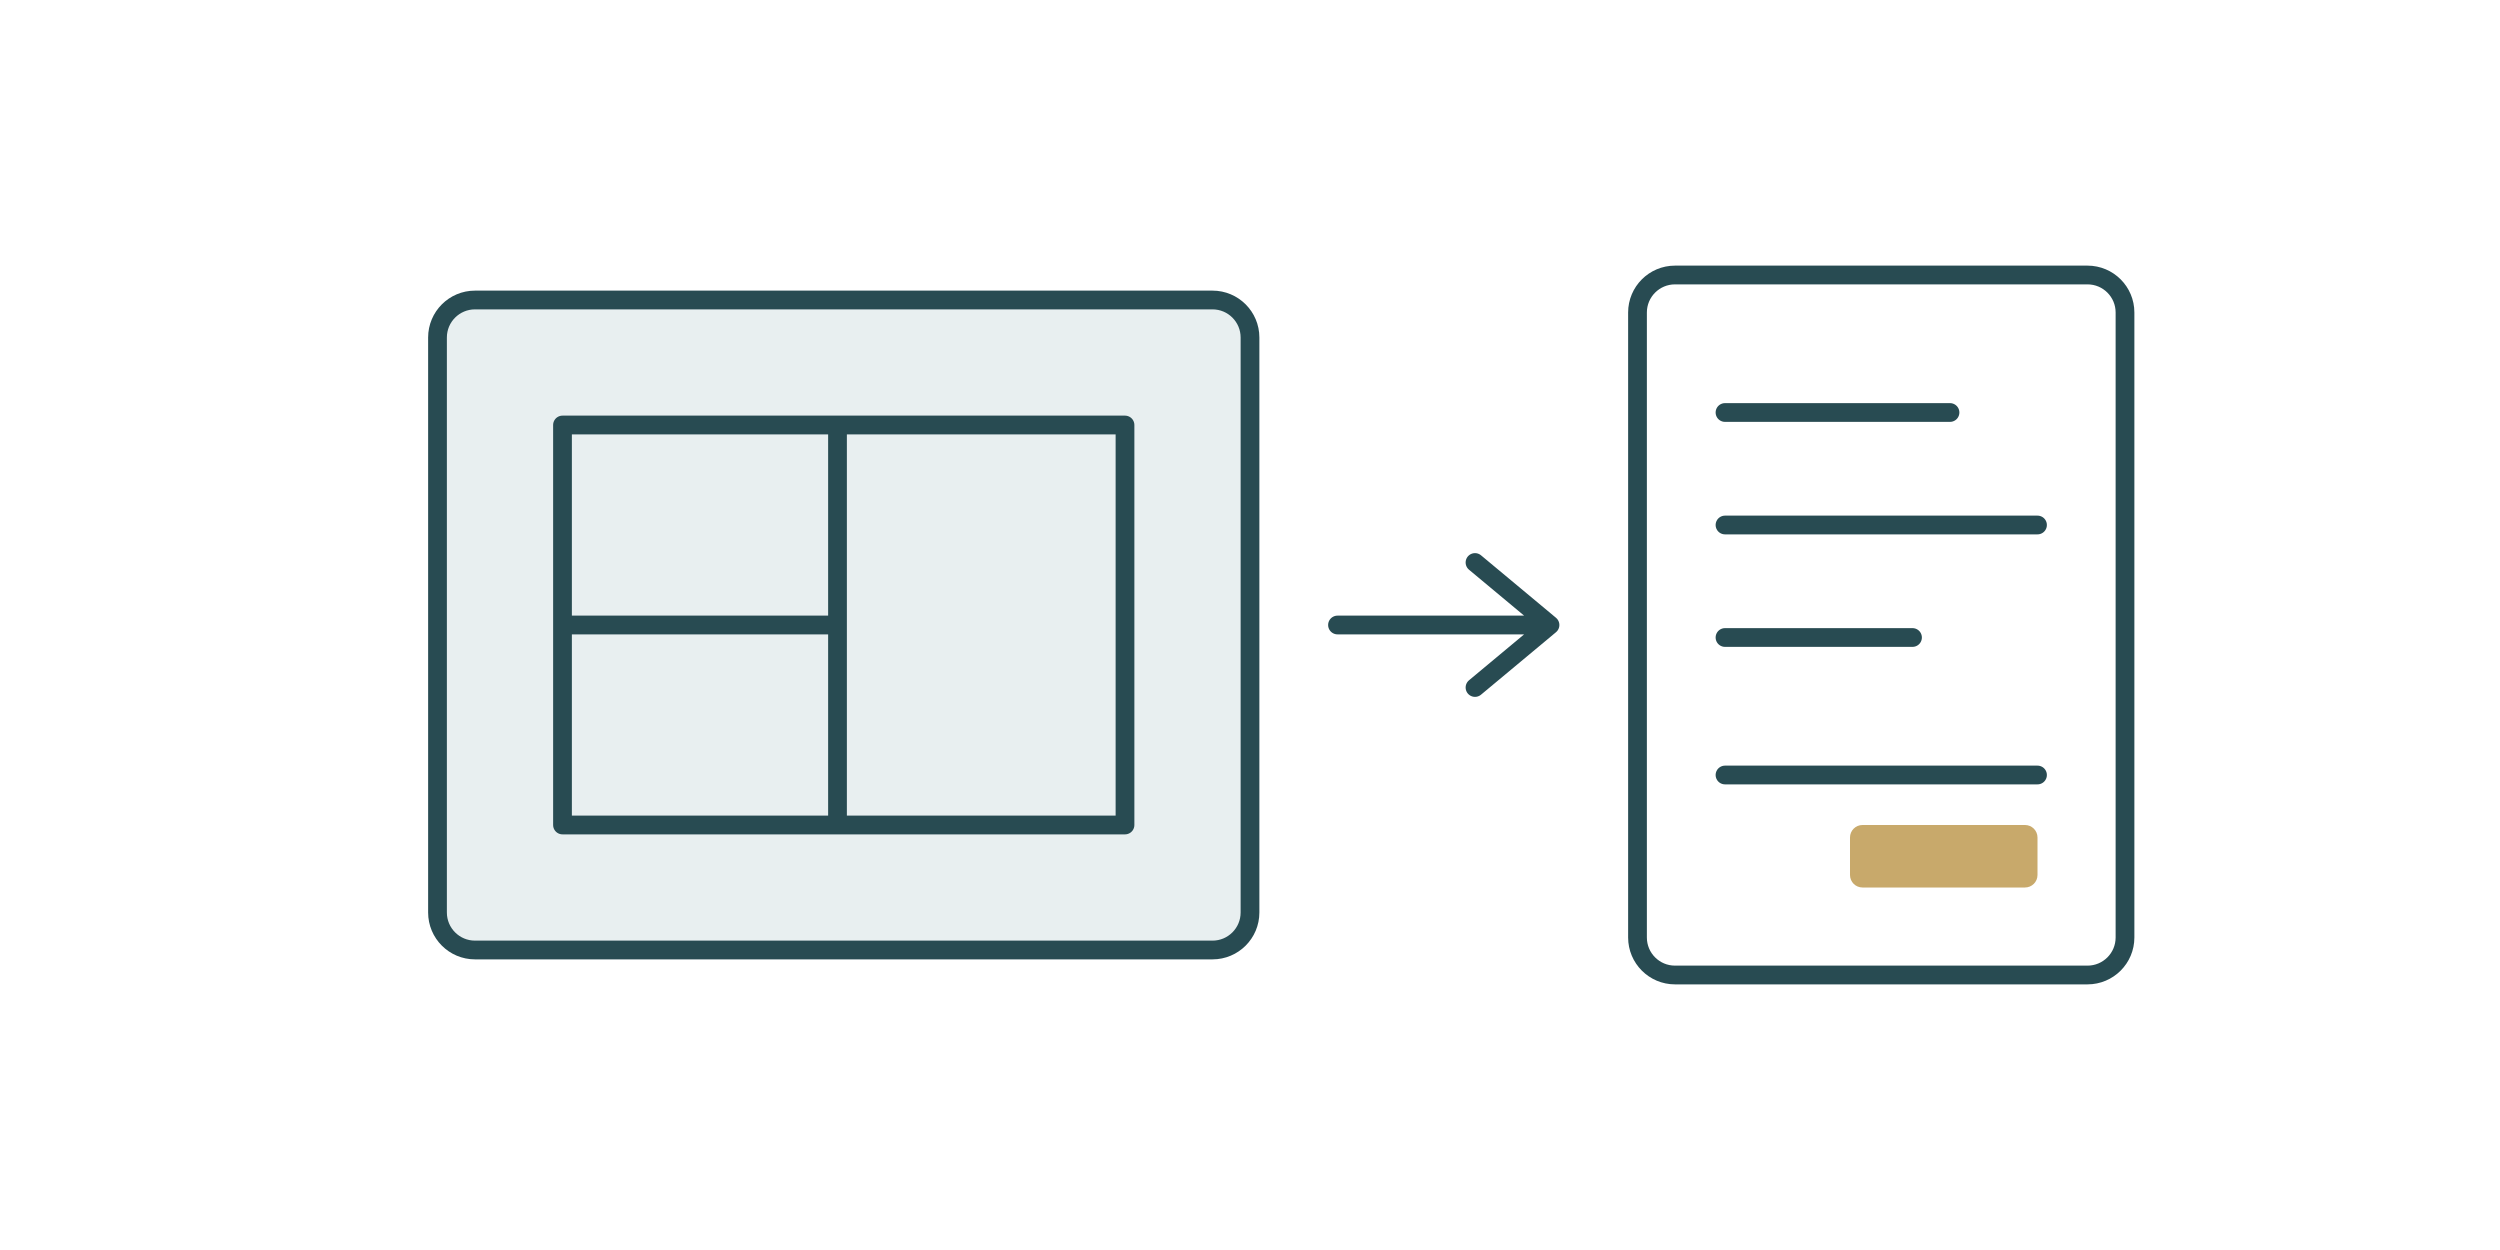
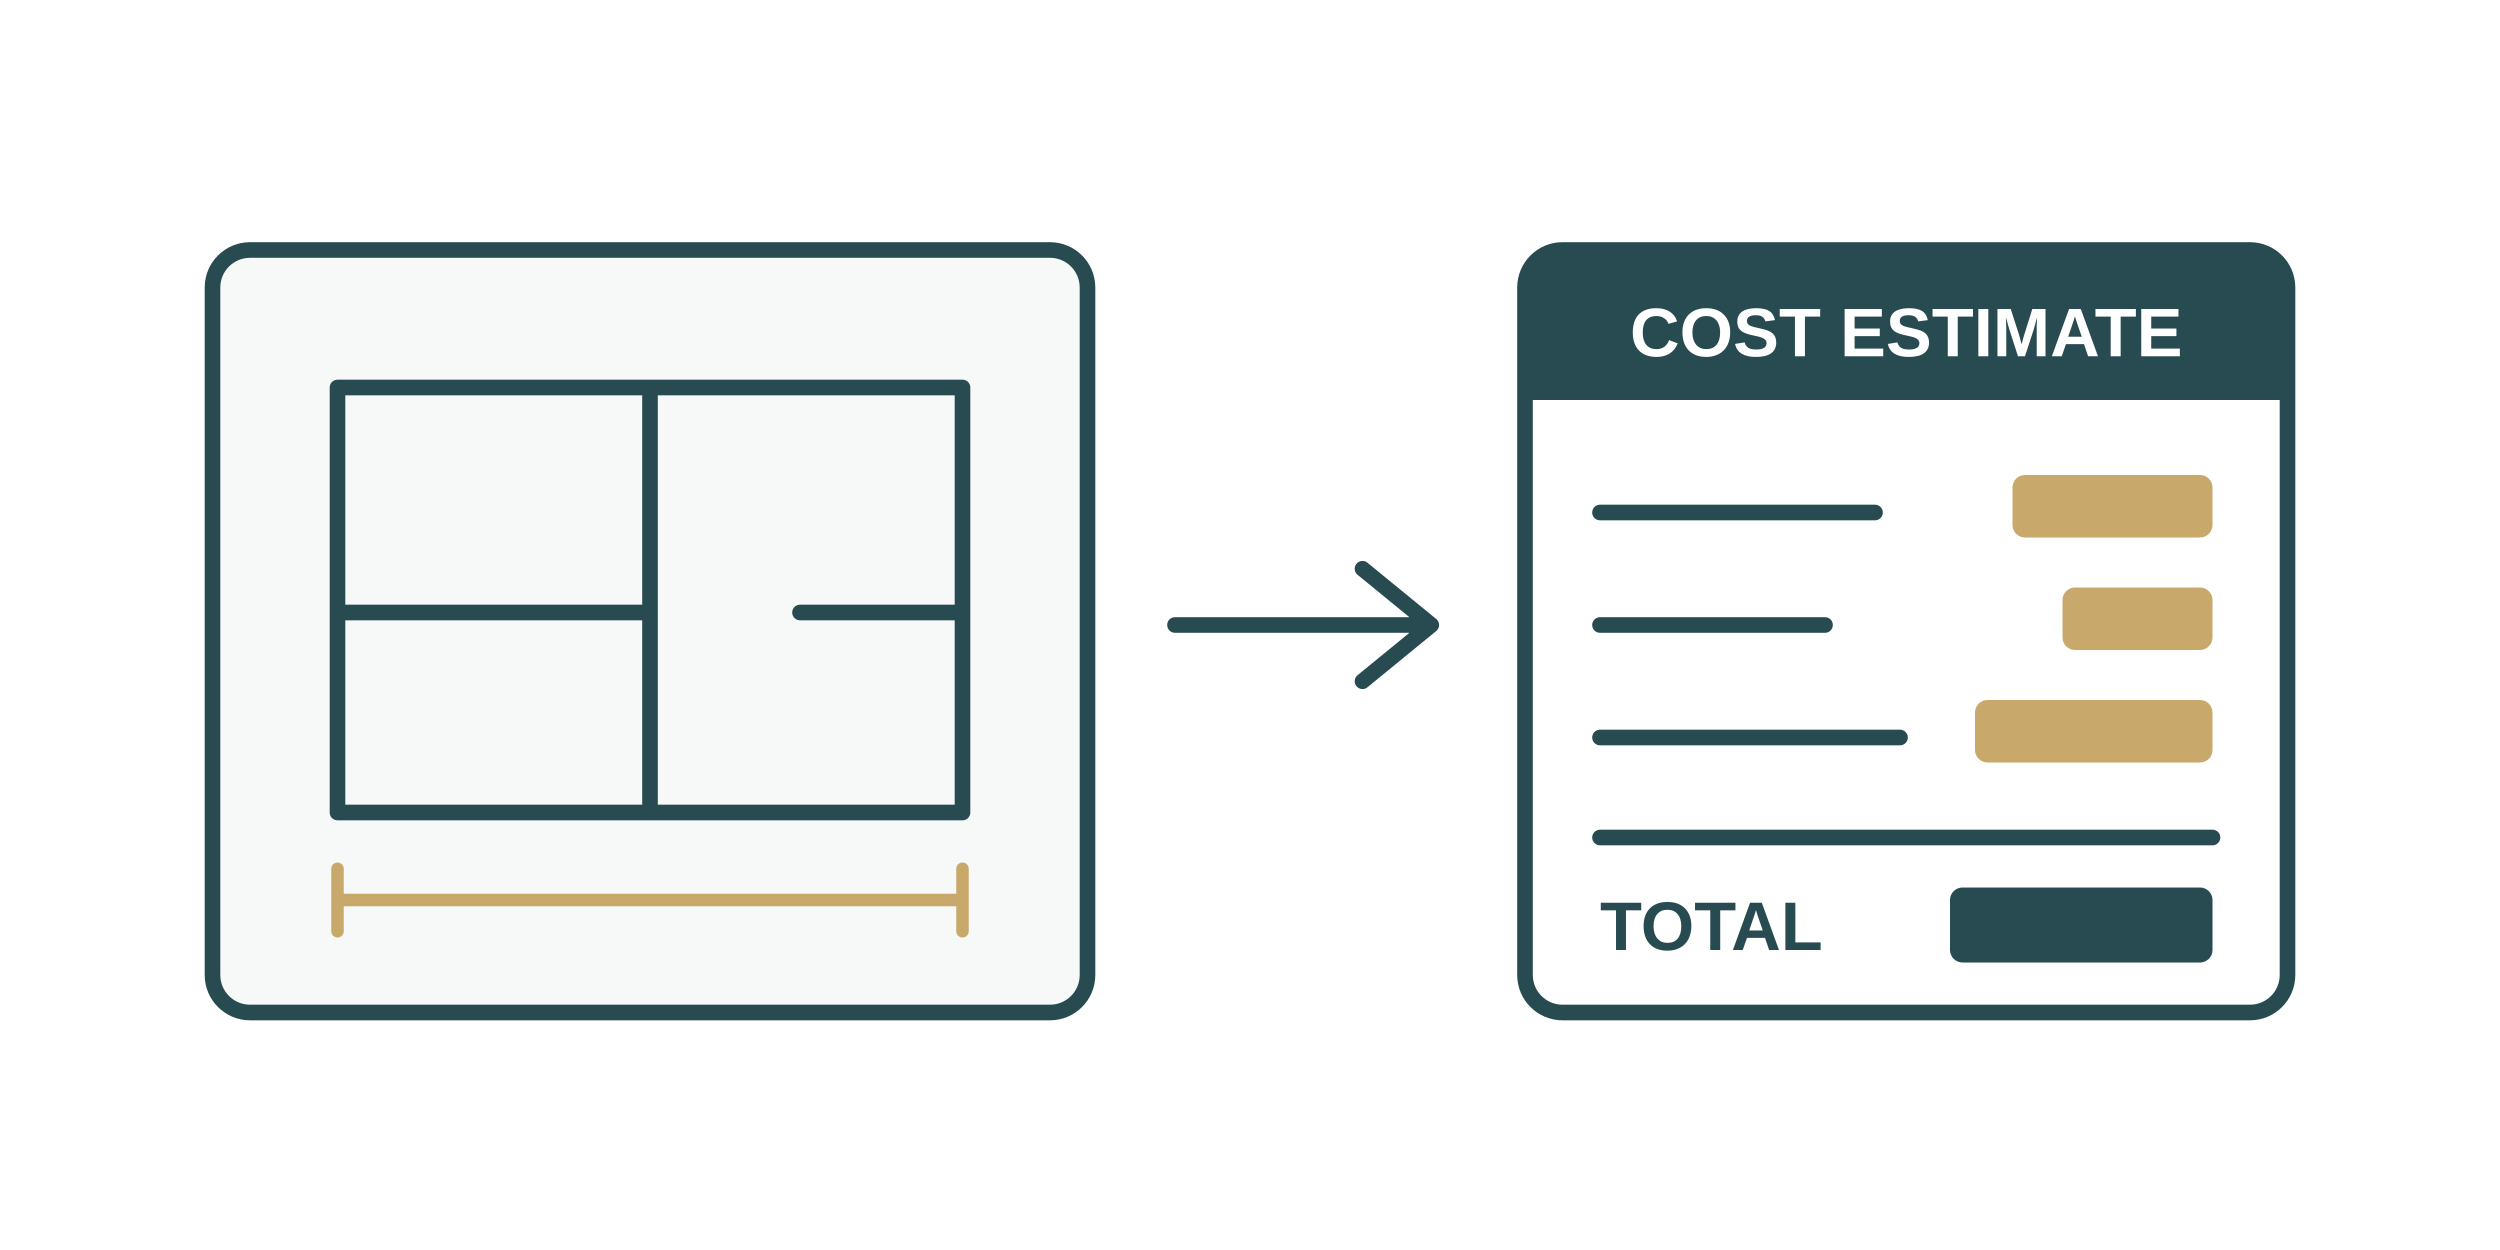
- <svg xmlns="http://www.w3.org/2000/svg" viewBox="0 0 400 200" role="img" aria-label="CAD drawing turned into a cost estimate">
+ <svg xmlns="http://www.w3.org/2000/svg" viewBox="0 0 400 200" font-family="Manrope, Arial, sans-serif" role="img" aria-label="CAD drawing turned into a cost estimate">
  <rect width="400" height="200" fill="#ffffff" />
-   <g fill="none" stroke="#284b52" stroke-width="3" stroke-linecap="round" stroke-linejoin="round">
-     <rect x="70" y="48" width="130" height="104" rx="6" fill="#e8eff0" />
-     <path d="M90 68 H180 V132 H90 Z M90 100 H134 V132 M134 68 V100" />
-     <path d="M214 100 H246 M236 90 L248 100 L236 110" />
-     <rect x="262" y="44" width="78" height="112" rx="6" fill="#ffffff" />
-     <path d="M276 66 H312 M276 84 H326 M276 102 H306" />
-     <path d="M276 124 H326" />
-     <rect x="296" y="132" width="30" height="10" rx="2" fill="#c8a96b" stroke="none" />
+   <g fill="none" stroke="#284b52" stroke-width="2.5" stroke-linecap="round" stroke-linejoin="round">
+     <rect x="34" y="40" width="140" height="122" rx="6" fill="#f7f9f9" />
+     <path d="M54 62 H154 V130 H54 Z M54 98 H104 V130 M104 62 V98 M128 98 H154" />
+     <path d="M54 144 H154 M54 139 V149 M154 139 V149" stroke="#c8a96b" stroke-width="2" />
+     <path d="M188 100 H228 M218 91 L229 100 L218 109" />
+     <rect x="244" y="40" width="122" height="122" rx="6" fill="#ffffff" />
+     <rect x="244" y="40" width="122" height="24" rx="6" fill="#284b52" stroke="none" />
+     <rect x="244" y="54" width="122" height="10" fill="#284b52" stroke="none" />
+     <text x="305" y="57" font-size="11" font-weight="700" fill="#ffffff" stroke="none" text-anchor="middle">COST ESTIMATE</text>
+     <path d="M256 82 H300 M256 100 H292 M256 118 H304" />
+     <rect x="322" y="76" width="32" height="10" rx="2" fill="#c8a96b" stroke="none" />
+     <rect x="330" y="94" width="24" height="10" rx="2" fill="#c8a96b" stroke="none" />
+     <rect x="316" y="112" width="38" height="10" rx="2" fill="#c8a96b" stroke="none" />
+     <path d="M256 134 H354" />
+     <text x="256" y="152" font-size="11" font-weight="700" fill="#284b52" stroke="none" text-anchor="start">TOTAL</text>
+     <rect x="312" y="142" width="42" height="12" rx="2" fill="#284b52" stroke="none" />
  </g>
</svg>
